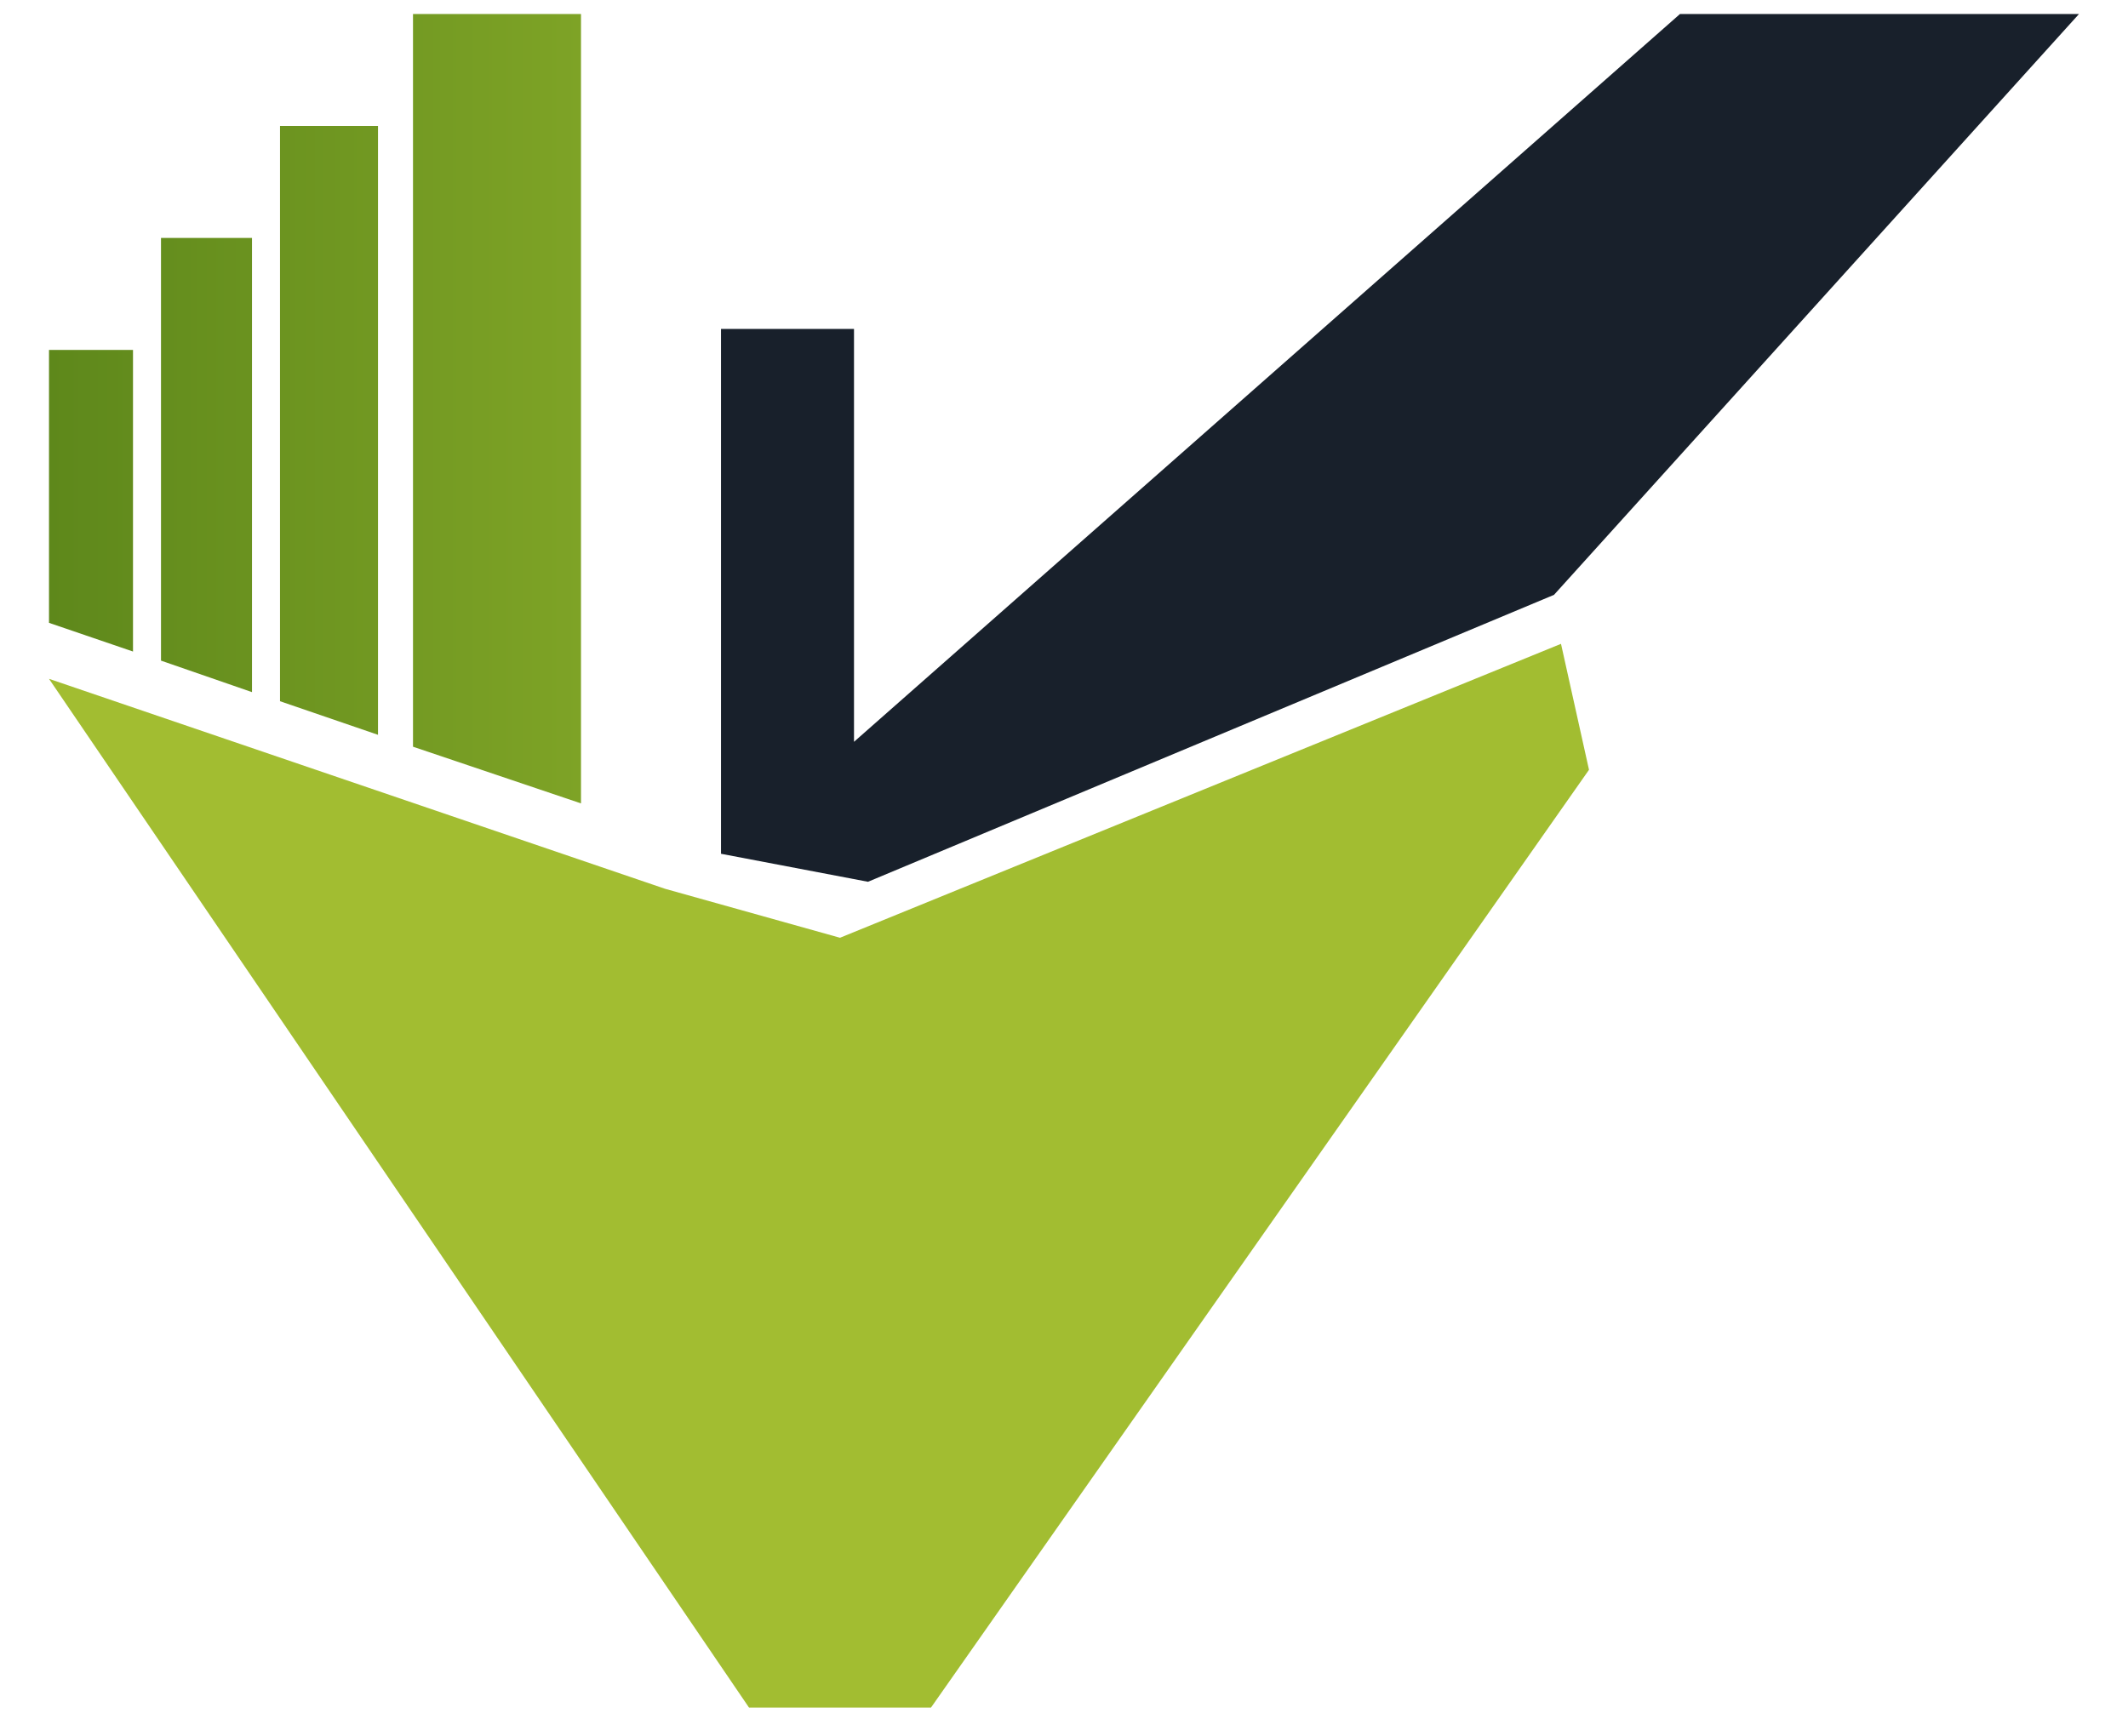
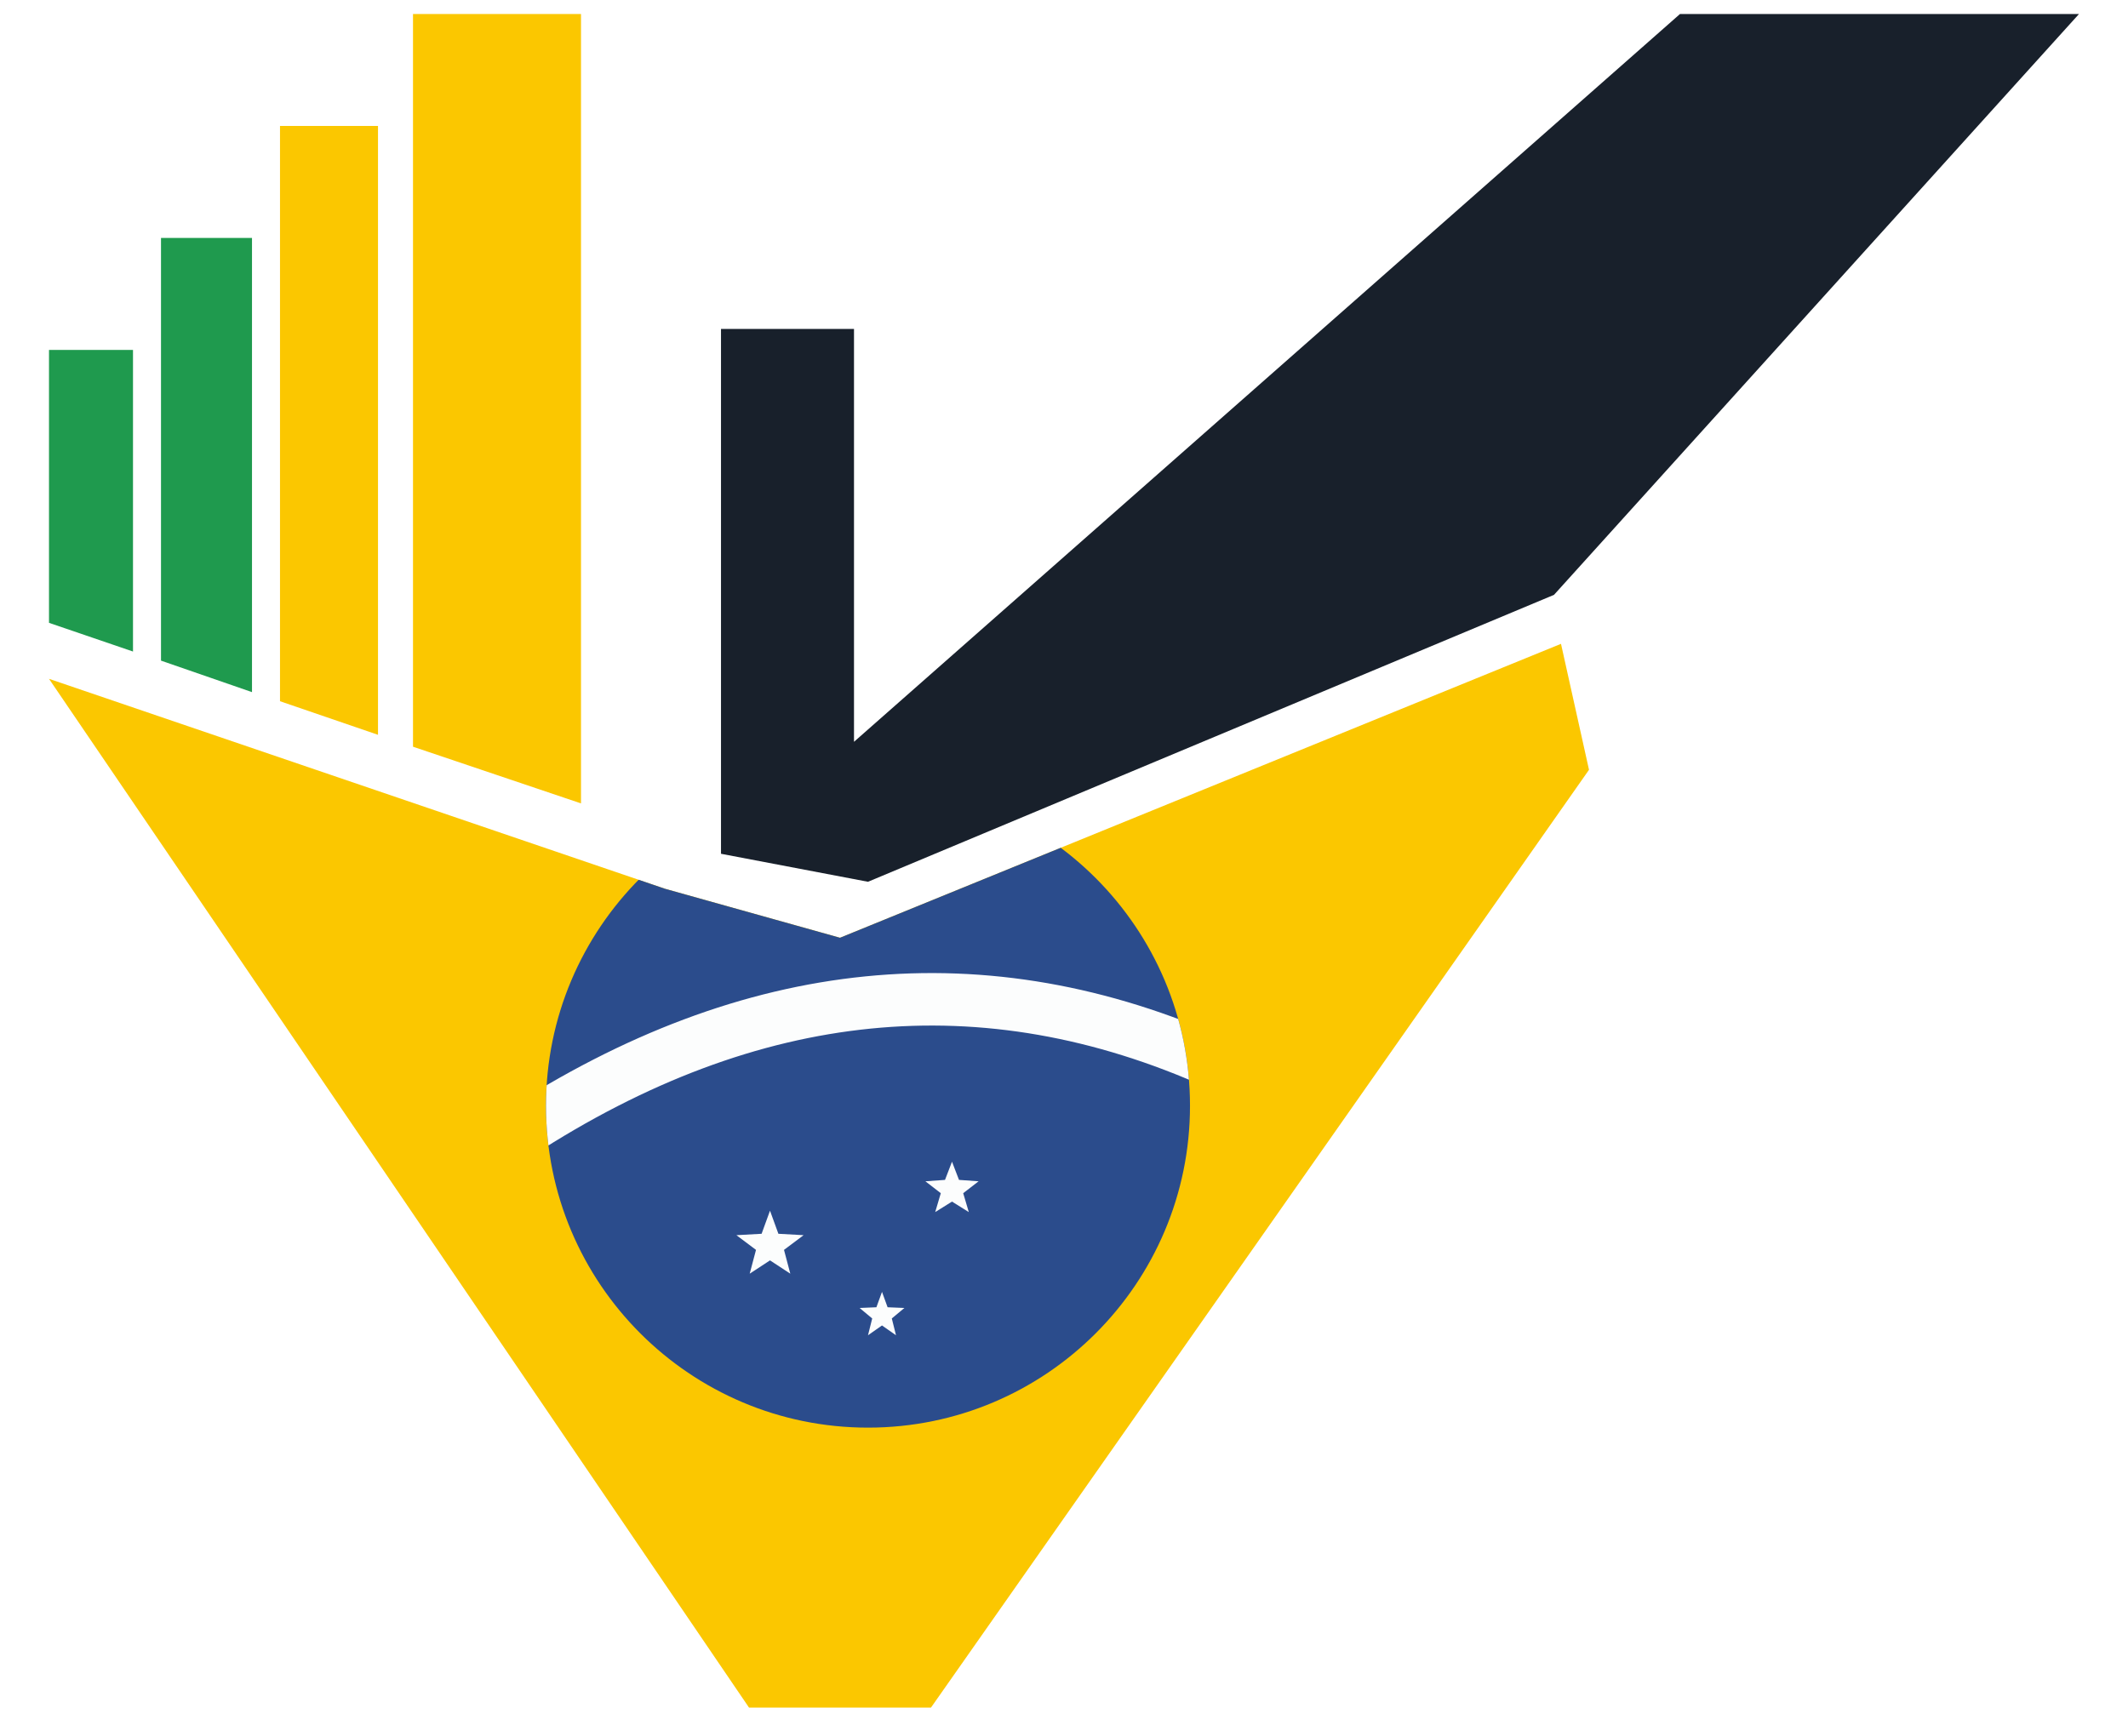
<svg xmlns="http://www.w3.org/2000/svg" viewBox="0 0 304 248" role="img" aria-label="Voto Aberto">
  <defs>
-     <linearGradient id="ua-barras" x1="7" y1="0" x2="83" y2="0" gradientUnits="userSpaceOnUse">
-       <stop offset="0" stop-color="#5E881B" />
-       <stop offset="1" stop-color="#7EA326" />
-     </linearGradient>
+     <clipPath id="va-globo">
+       <path d="M7 97L95 127L120 134L223 92L227 110L133 244L107 244Z" />
+     </clipPath>
+     <clipPath id="va-globo-d">
+       <circle cx="124" cy="158" r="46" />
+     </clipPath>
  </defs>
  <g transform="translate(0 0) scale(1)">
-     <path d="M7 50L19 50L19 93.1L7 89Z" fill="url(#ua-barras)" />
-     <path d="M23 34L36 34L36 98.9L23 94.4Z" fill="url(#ua-barras)" />
-     <path d="M40 18L54 18L54 105L40 100.2Z" fill="url(#ua-barras)" />
-     <path d="M59 2L83 2L83 114.8L59 106.7Z" fill="url(#ua-barras)" />
-     <path d="M7 97L95 127L120 134L223 92L227 110L133 244L107 244Z" fill="#A2BD31" />
+     <path d="M7 50L19 50L19 93.1L7 89Z" fill="#1F9A4E" />
+     <path d="M23 34L36 34L36 98.9L23 94.4Z" fill="#1F9A4E" />
+     <path d="M40 18L54 18L54 105L40 100.2Z" fill="#FBC700" />
+     <path d="M59 2L83 2L83 114.8L59 106.7Z" fill="#FBC700" />
+     <path d="M7 97L95 127L120 134L223 92L227 110L133 244L107 244Z" fill="#FBC700" />
+     <g clip-path="url(#va-globo)">
+       <circle cx="124" cy="158" r="46" fill="#2B4C8C" />
+       <path clip-path="url(#va-globo-d)" d="M74 162Q124 129.5 174 152" stroke="#FCFDFD" stroke-width="7.5" fill="none" />
+       <path d="M110.0 173.0L111.2 176.3L114.8 176.5L112.0 178.6L112.9 182.0L110.0 180.1L107.1 182.0L108.0 178.6L105.2 176.5L108.8 176.3Z" fill="#FCFDFD" />
+       <path d="M136.0 166.0L137.0 168.6L139.8 168.8L137.6 170.5L138.4 173.2L136.0 171.7L133.6 173.2L134.4 170.5L132.2 168.8L135.0 168.6Z" fill="#FCFDFD" />
+       <path d="M126.0 184.6L126.8 186.8L129.2 186.9L127.4 188.4L128.0 190.8L126.0 189.4L124.0 190.8L124.6 188.4L122.8 186.9L125.2 186.8Z" fill="#FCFDFD" />
+     </g>
    <path d="M103 47L122 47L122 106L240 2L297 2L222 85L124 126L103 122Z" fill="#18202B" />
  </g>
</svg>
